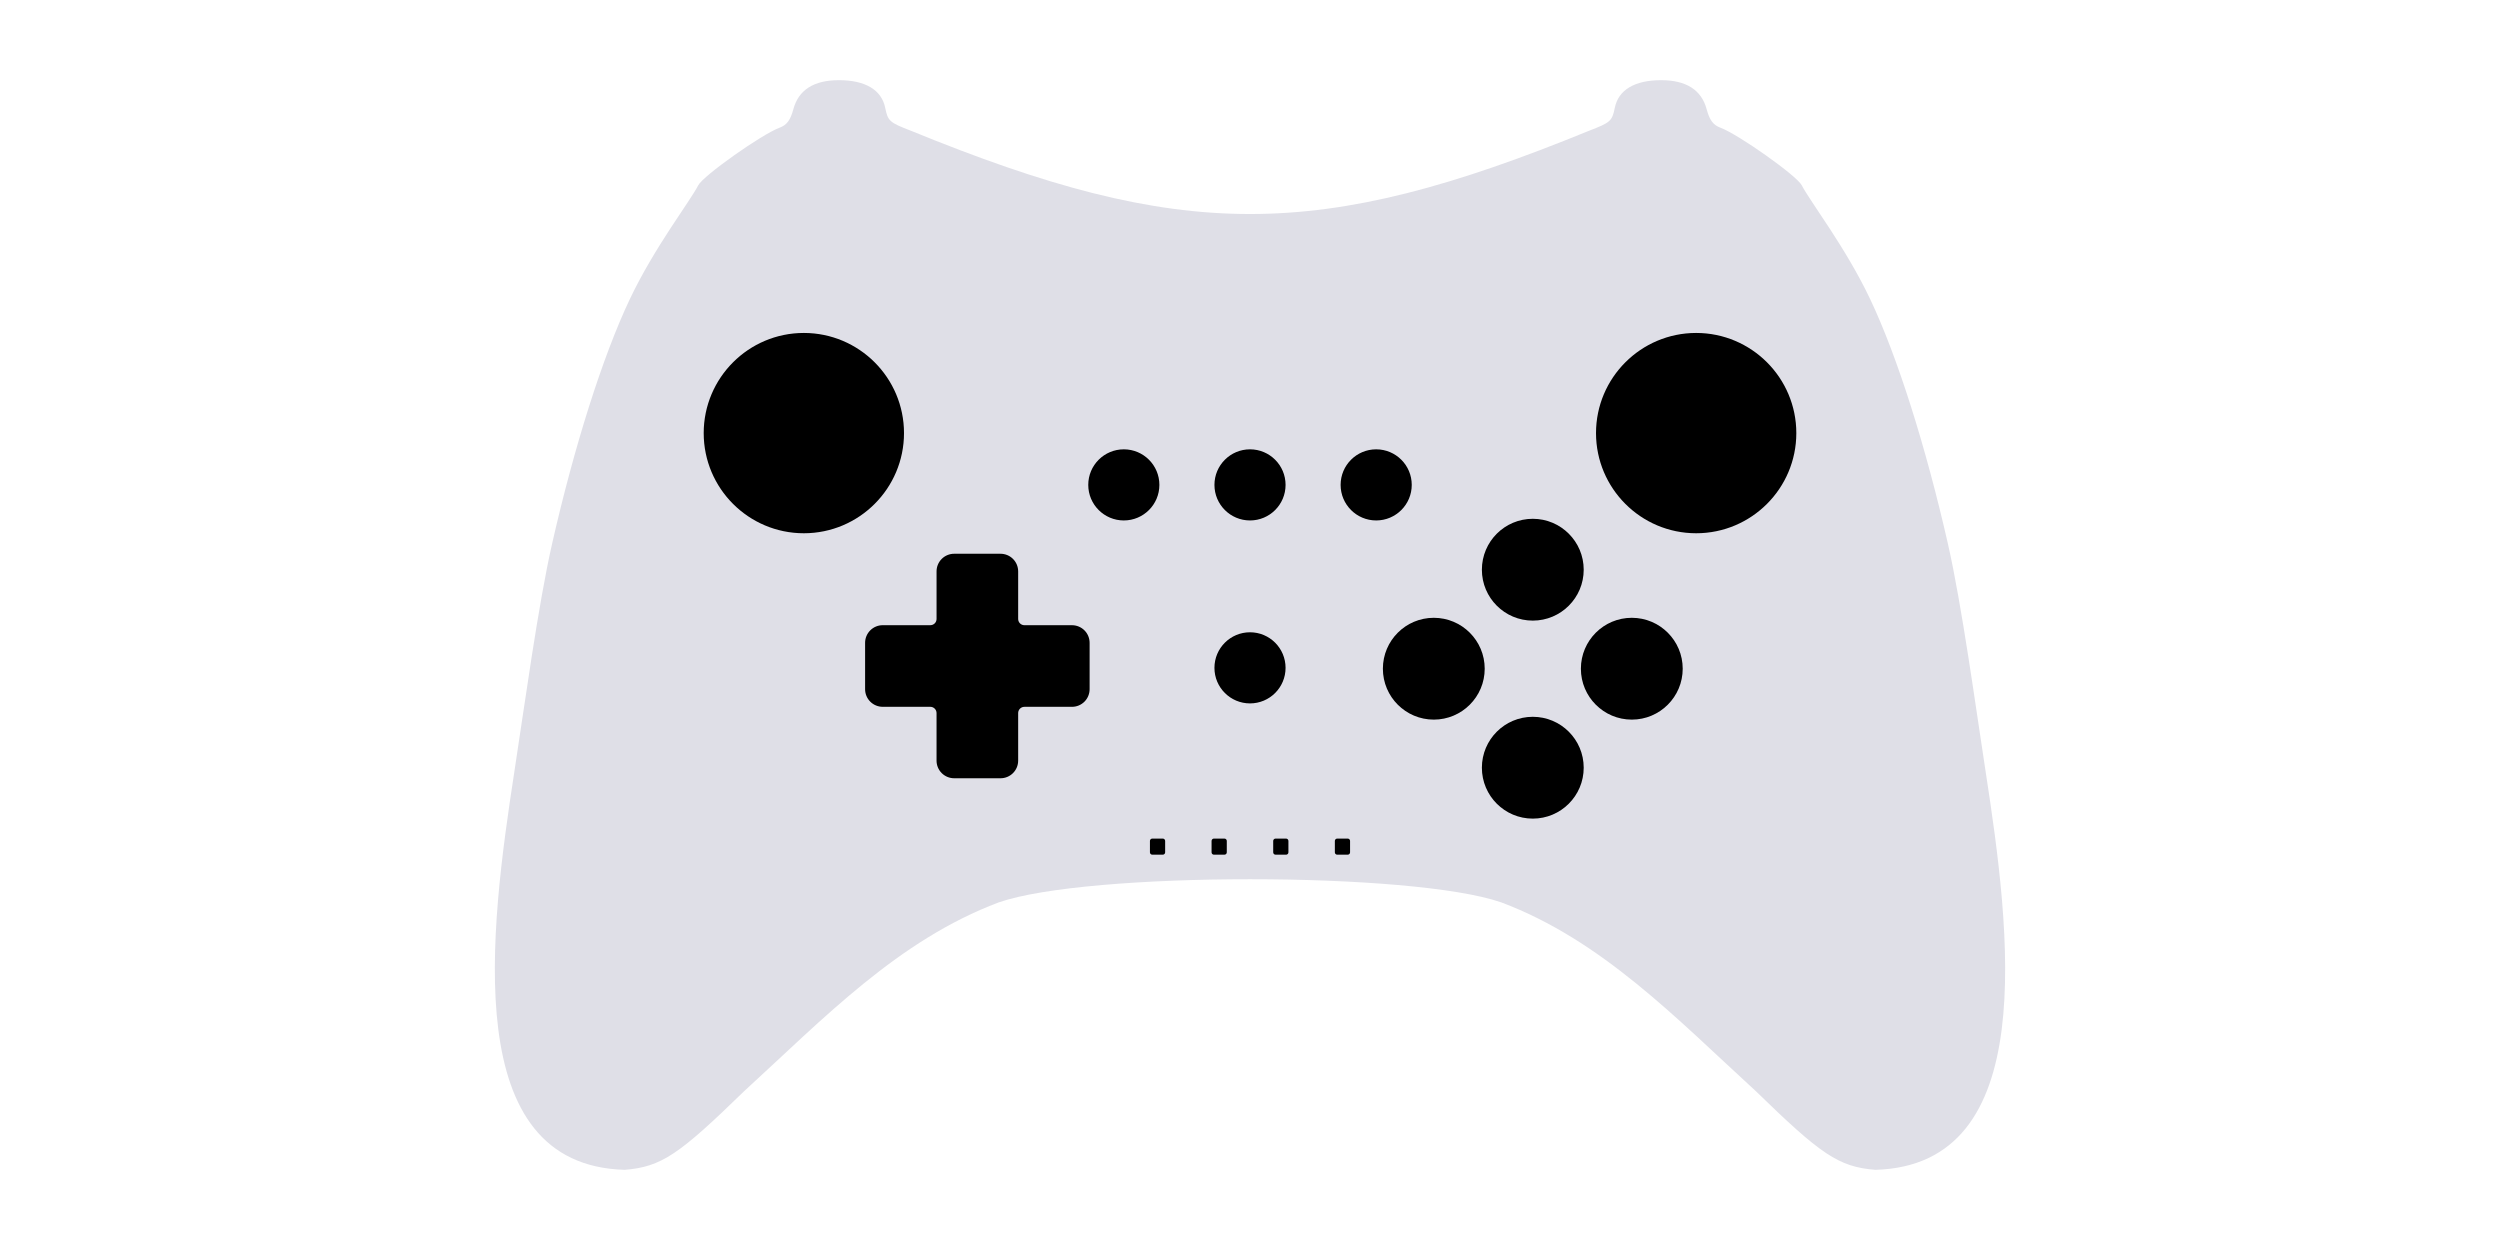
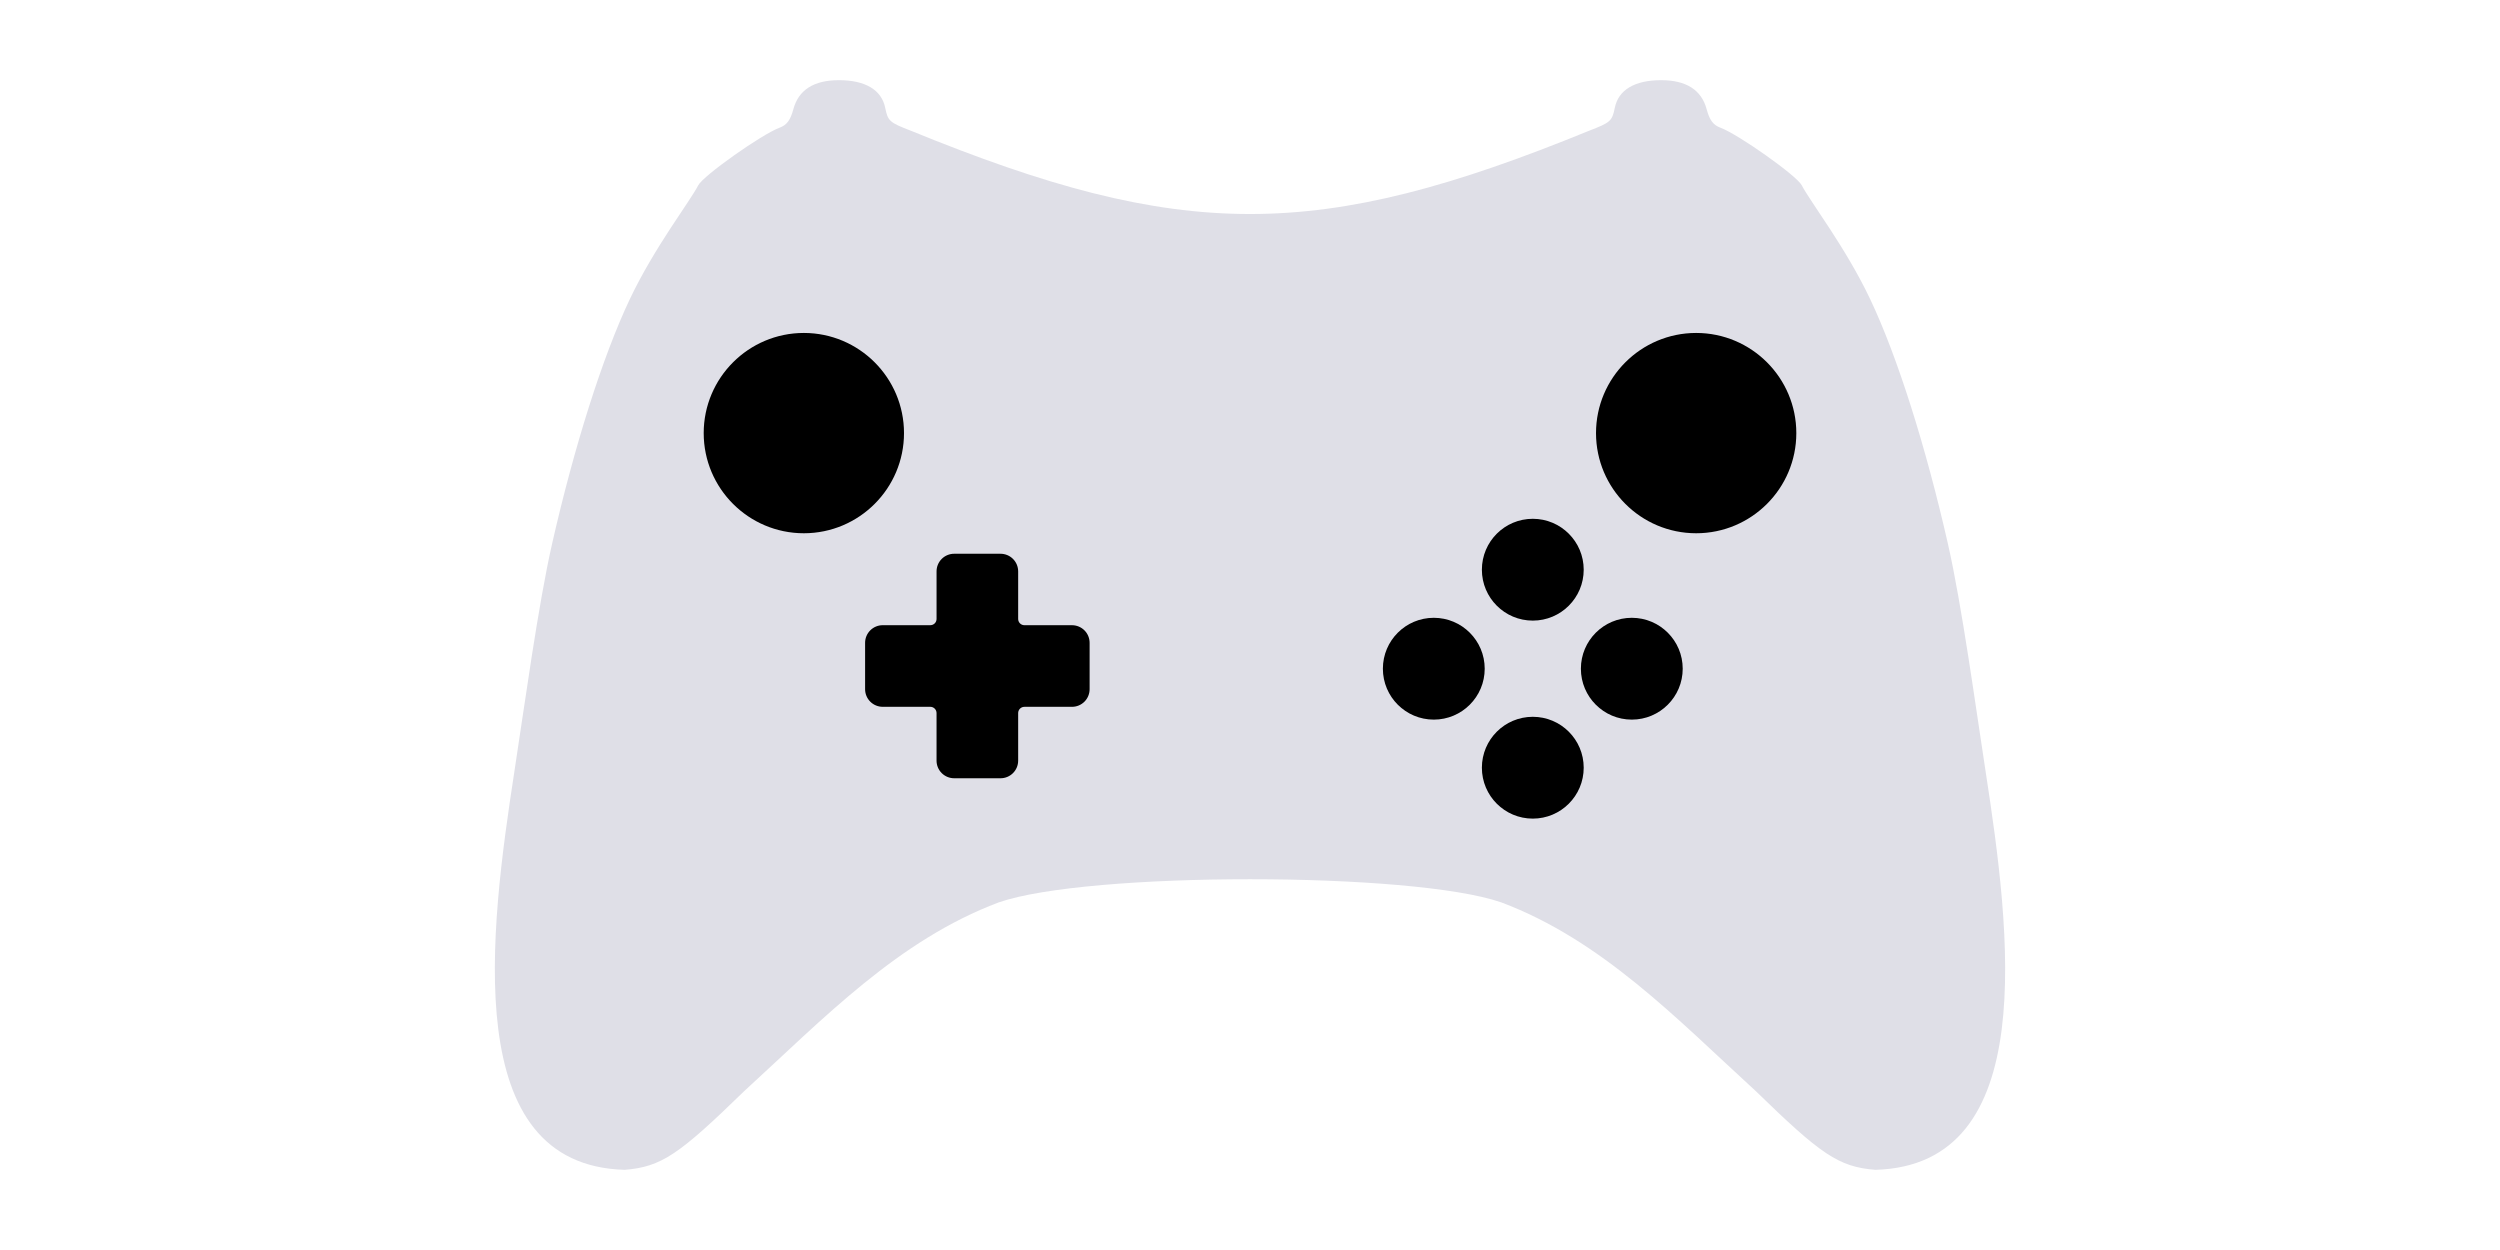
<svg xmlns="http://www.w3.org/2000/svg" xml:space="preserve" width="1000" height="500" version="1.1" id="svg15">
  <defs id="defs15" />
  <path d="M335.547 32.072c-10.036.007-16.123 3.885-18.205 11.618-1.182 4.388-2.623 6.327-5.52 7.394-7.153 2.634-30.574 19.226-32.526 23.04-3.27 6.391-17.467 24.7-27.328 45.45-10.957 23.06-22.336 59.265-31.097 97.776-5.643 24.808-11.182 65.704-15.056 90.847-10.024 65.05-21.974 157.881 44.03 159.732 14.782-1.16 21.854-6.205 47.873-31.512 31.856-29.163 61.589-60.354 101.794-75.47 35.568-12.344 165.422-12.34 200.976 0 40.205 15.116 69.938 46.307 101.794 75.47 26.02 25.307 33.091 30.351 47.872 31.512 66.005-1.85 54.055-94.683 44.031-159.732-3.874-25.143-9.413-66.04-15.056-90.847-8.761-38.511-20.14-74.716-31.097-97.776-9.86-20.75-24.058-39.059-27.328-45.45-1.952-3.814-25.373-20.406-32.526-23.04-2.897-1.067-4.338-3.006-5.52-7.394-2.082-7.733-8.17-11.611-18.205-11.618-10.566-.008-17.09 3.881-18.536 11.059-1.065 5.292-1.72 5.872-10.2 9.133-108.718 44.473-162.803 44.437-271.434 0-8.48-3.26-9.135-3.84-10.2-9.133-1.446-7.178-7.97-11.067-18.536-11.06" style="display:inline;fill:#dfdfe7;stroke-width:5.302;fill-opacity:1" id="path1" />
  <path d="M381.7 221.5a7.05 7.05 0 0 0-7.078 7.083v19.002a2.49 2.49 0 0 1-2.497 2.492h-19.002a7.05 7.05 0 0 0-7.084 7.083v18.483a7.05 7.05 0 0 0 7.084 7.083h19.002a2.49 2.49 0 0 1 2.492 2.492v19.002a7.05 7.05 0 0 0 7.083 7.084h18.488a7.05 7.05 0 0 0 7.078-7.084v-18.997a2.49 2.49 0 0 1 2.492-2.492h19.008a7.05 7.05 0 0 0 7.078-7.083v-18.483a7.05 7.05 0 0 0-7.078-7.083h-19.003a2.49 2.49 0 0 1-2.497-2.492v-19.002a7.05 7.05 0 0 0-7.078-7.083z" style="fill:#000;fill-opacity:1;fill-rule:evenodd;stroke:none;stroke-width:3.003;stroke-miterlimit:7;paint-order:stroke markers fill" id="path2" />
-   <circle cx="500.002" cy="267.138" r="14.225" style="font-variation-settings:normal;vector-effect:none;fill:#000;fill-opacity:1;fill-rule:evenodd;stroke-width:37.321;stroke-linecap:butt;stroke-linejoin:miter;stroke-miterlimit:4;stroke-dasharray:none;stroke-dashoffset:0;stroke-opacity:1;-inkscape-stroke:none;stop-color:#000" id="circle2" />
-   <g style="fill:#000;fill-opacity:1" transform="translate(175.423 24.792)scale(5.30194)" id="g5">
-     <circle cx="61.219" cy="31.906" r="2.683" style="font-variation-settings:normal;opacity:1;vector-effect:none;fill:#000;fill-opacity:1;fill-rule:evenodd;stroke-width:7.039;stroke-linecap:butt;stroke-linejoin:miter;stroke-miterlimit:4;stroke-dasharray:none;stroke-dashoffset:0;stroke-opacity:1;-inkscape-stroke:none;stop-color:#000" id="circle3" />
-     <circle cx="70.738" cy="31.906" r="2.683" style="font-variation-settings:normal;opacity:1;vector-effect:none;fill:#000;fill-opacity:1;fill-rule:evenodd;stroke-width:7.039;stroke-linecap:butt;stroke-linejoin:miter;stroke-miterlimit:4;stroke-dasharray:none;stroke-dashoffset:0;stroke-opacity:1;-inkscape-stroke:none;stop-color:#000" id="circle4" />
-     <circle cx="-51.699" cy="31.906" r="2.683" style="font-variation-settings:normal;opacity:1;vector-effect:none;fill:#000;fill-opacity:1;fill-rule:evenodd;stroke-width:7.039;stroke-linecap:butt;stroke-linejoin:miter;stroke-miterlimit:4;stroke-dasharray:none;stroke-dashoffset:0;stroke-opacity:1;-inkscape-stroke:none;stop-color:#000" transform="scale(-1 1)" id="circle5" />
-   </g>
  <g style="fill:#000;fill-opacity:1" transform="translate(559.755 209.246)scale(.91162)" id="g9">
    <circle cx="15.096" cy="63.884" r="22.338" style="font-variation-settings:normal;vector-effect:none;fill:#000;fill-opacity:1;fill-rule:evenodd;stroke-width:44.661;stroke-linecap:butt;stroke-linejoin:miter;stroke-miterlimit:4;stroke-dasharray:none;stroke-dashoffset:0;stroke-opacity:1;-inkscape-stroke:none;stop-color:#000" id="circle6" />
    <circle cx="-101.977" cy="63.884" r="22.338" style="font-variation-settings:normal;vector-effect:none;fill:#000;fill-opacity:1;fill-rule:evenodd;stroke-width:44.661;stroke-linecap:butt;stroke-linejoin:miter;stroke-miterlimit:4;stroke-dasharray:none;stroke-dashoffset:0;stroke-opacity:1;-inkscape-stroke:none;stop-color:#000" transform="scale(-1 1)" id="circle7" />
    <circle cx="20.443" cy="-58.536" r="22.338" style="font-variation-settings:normal;vector-effect:none;fill:#000;fill-opacity:1;fill-rule:evenodd;stroke-width:44.661;stroke-linecap:butt;stroke-linejoin:miter;stroke-miterlimit:4;stroke-dasharray:none;stroke-dashoffset:0;stroke-opacity:1;-inkscape-stroke:none;stop-color:#000" transform="rotate(90)" id="circle8" />
    <circle cx="-107.324" cy="-58.536" r="22.338" style="font-variation-settings:normal;vector-effect:none;fill:#000;fill-opacity:1;fill-rule:evenodd;stroke-width:44.661;stroke-linecap:butt;stroke-linejoin:miter;stroke-miterlimit:4;stroke-dasharray:none;stroke-dashoffset:0;stroke-opacity:1;-inkscape-stroke:none;stop-color:#000" transform="scale(1 -1)rotate(90)" id="circle9" />
-   </g>
-   <g style="fill:#000;fill-opacity:1" transform="translate(175.423 24.792)scale(5.30194)" id="g12">
-     <rect width="1.148" height="1.215" x="53.669" y="58.59" ry=".177" style="opacity:1;fill:#000;fill-opacity:1" id="rect9" />
-     <rect width="1.148" height="1.215" x="58.319" y="58.59" ry=".177" style="opacity:1;fill:#000;fill-opacity:1" id="rect10" />
-     <rect width="1.148" height="1.215" x="62.969" y="58.59" ry=".177" style="opacity:1;fill:#000;fill-opacity:1" id="rect11" />
-     <rect width="1.148" height="1.215" x="67.62" y="58.59" ry=".177" style="opacity:1;fill:#000;fill-opacity:1" id="rect12" />
  </g>
  <g style="fill:#000;fill-opacity:1" id="g13">
    <path d="M 704.621,563 C 680,563 660,583 660,607.621 c 0,24.621 20,44.621 44.62,44.621 24.622,0 44.622,-20 44.622,-44.62 0,-24.622 -20,-44.622 -44.621,-44.622" style="baseline-shift:baseline;display:inline;overflow:visible;vector-effect:none;fill:#000000;fill-opacity:1;stop-color:#000000" transform="matrix(0.8978,0,0,0.8978,45.858,-372.28)" id="path13" />
  </g>
  <g style="fill:#000;fill-opacity:1" id="g15">
    <path d="M 704.621,563 C 680,563 660,583 660,607.621 c 0,24.621 20,44.621 44.62,44.621 24.622,0 44.622,-20 44.622,-44.62 0,-24.622 -20,-44.622 -44.621,-44.622" style="baseline-shift:baseline;display:inline;overflow:visible;vector-effect:none;fill:#000000;fill-opacity:1;stop-color:#000000" transform="matrix(0.8978,0,0,0.8978,-311.068,-372.28)" id="path15" />
  </g>
</svg>
